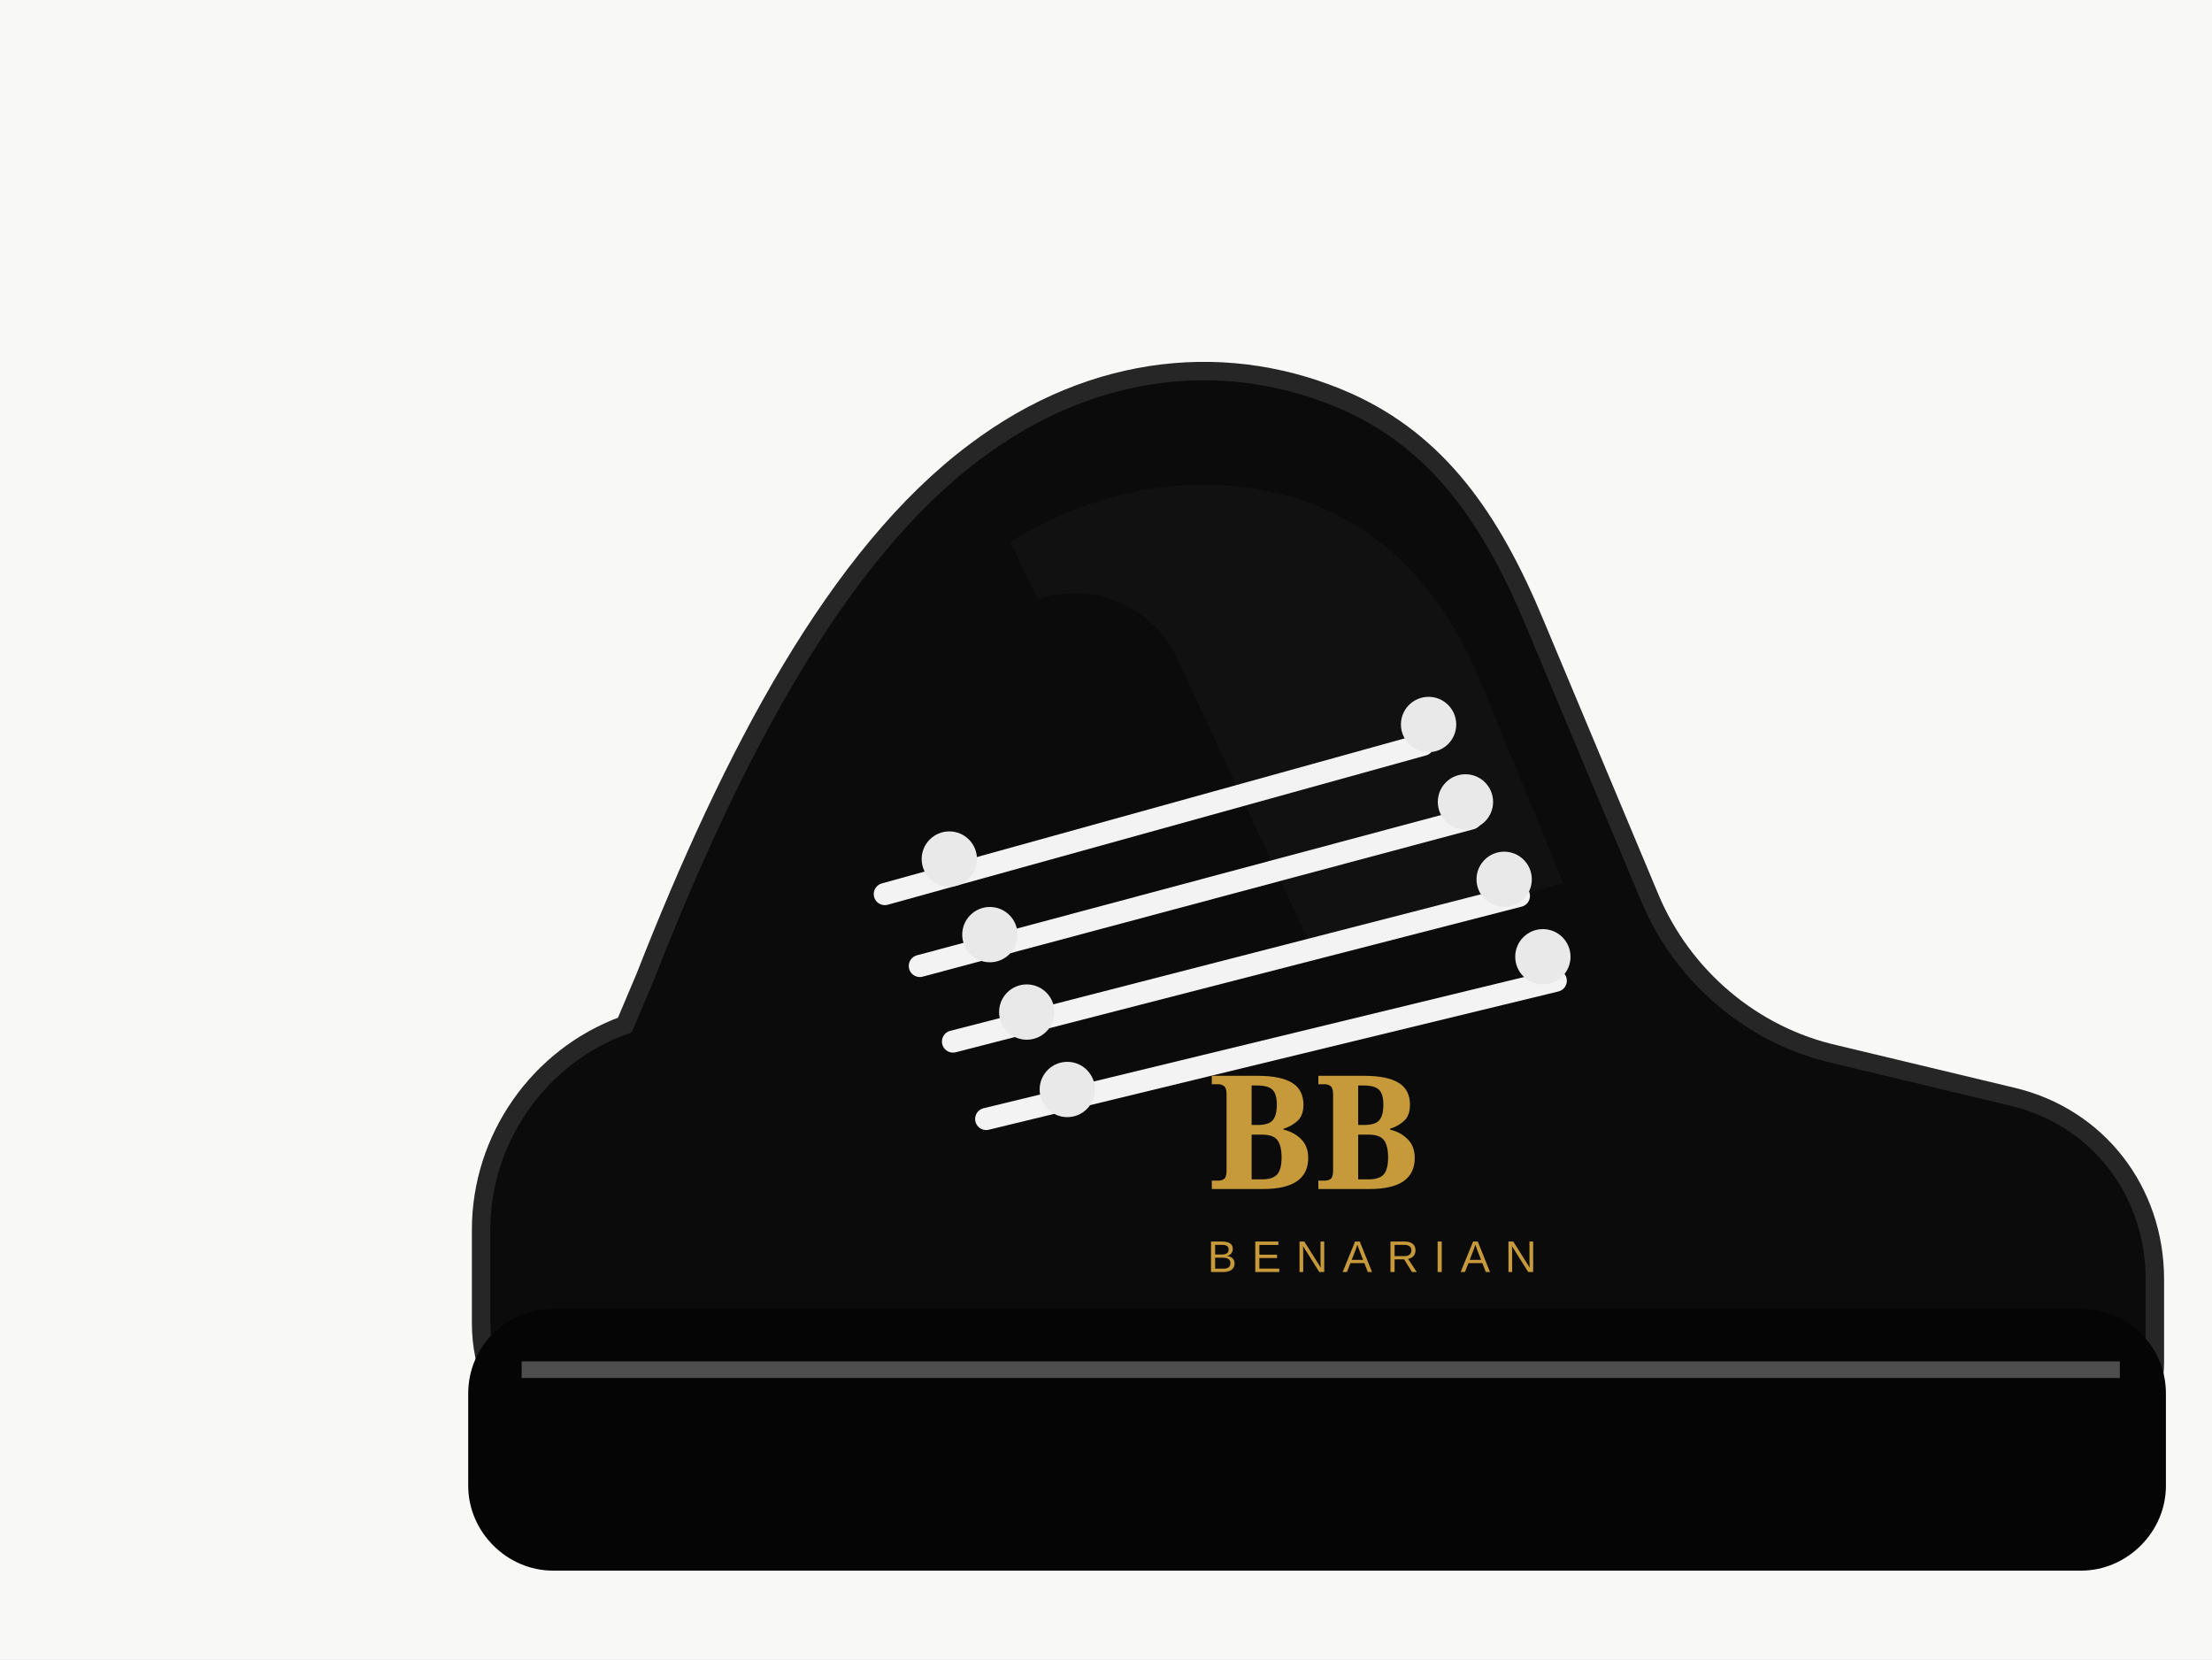
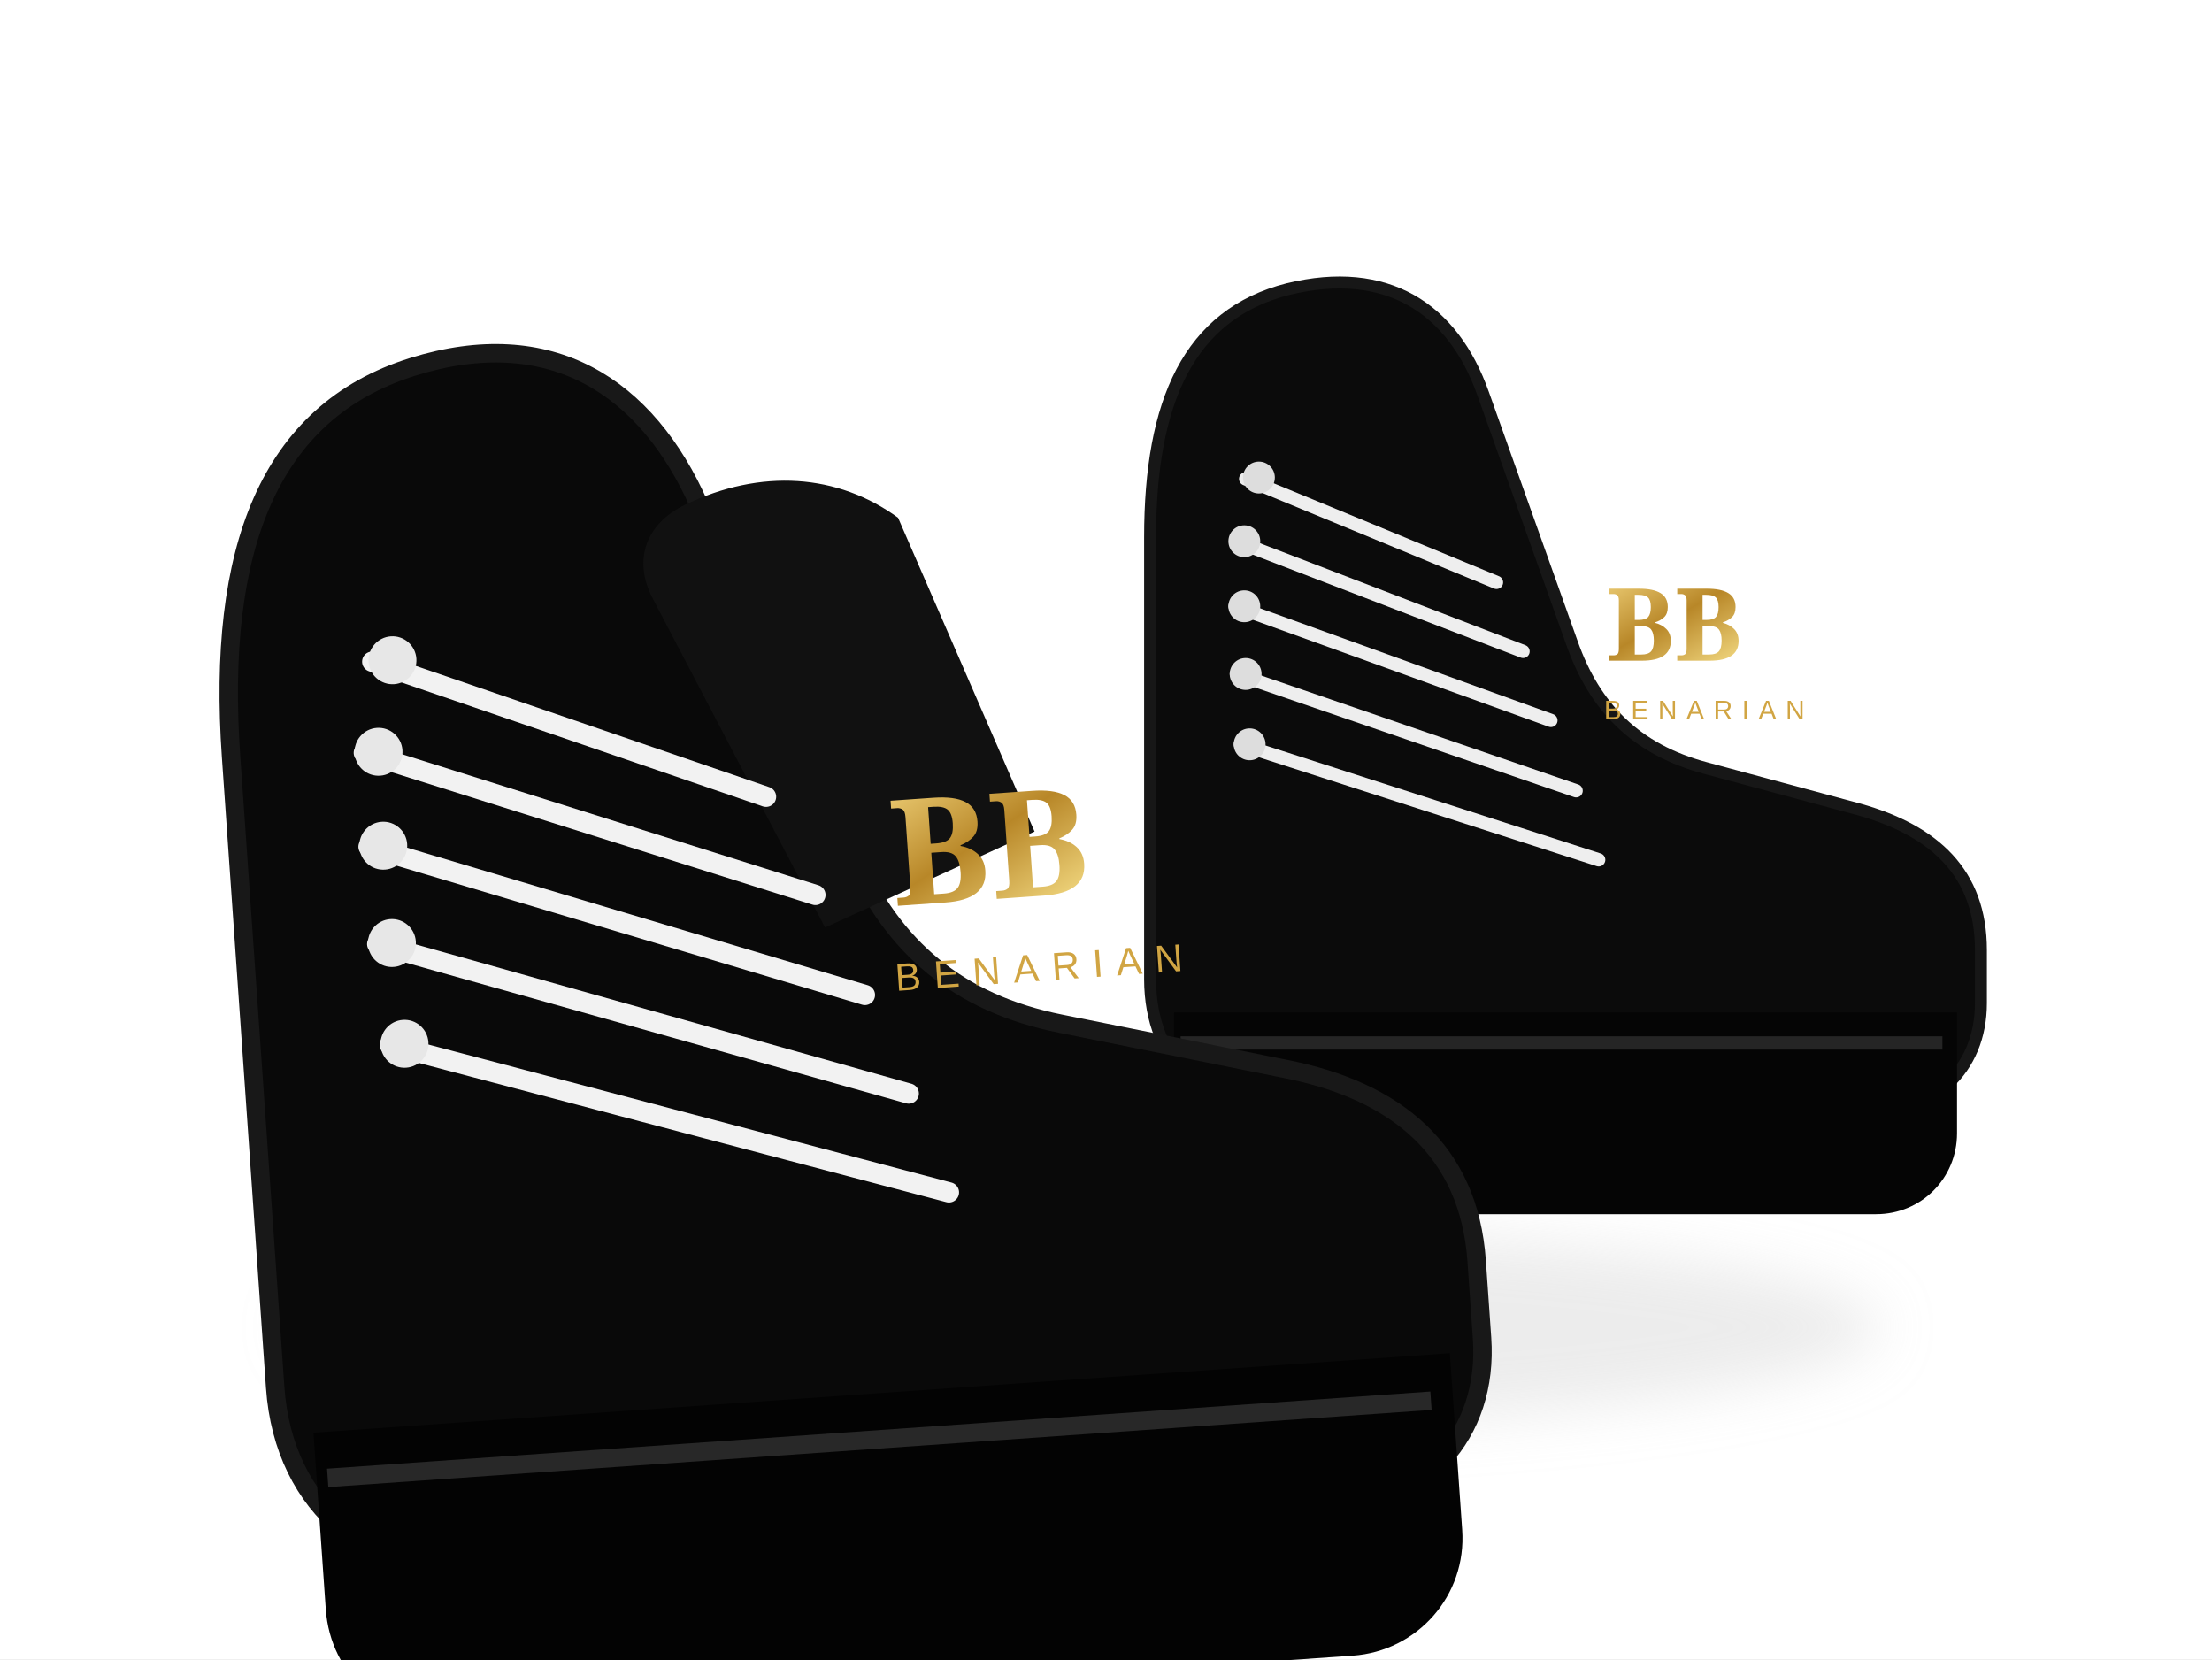
<svg xmlns="http://www.w3.org/2000/svg" viewBox="0 0 1200 900">
-   <rect width="1200" height="900" fill="#f8f8f6" />
-   <ellipse cx="620" cy="735" rx="360" ry="65" fill="#dedede" />
-   <g transform="translate(155 125)">
-     <path d="M195 405c47-120 104-229 179-285 65-49 139-55 202-27 49 22 78 63 102 121l62 148c18 43 56 75 101 85l96 23c46 11 77 51 77 99v45c0 35-29 64-64 64H191c-47 0-85-38-85-85v-51c0-49 31-94 78-111z" fill="#0b0b0b" stroke="#262626" stroke-width="10" />
-     <path d="M393 169c48-30 108-41 163-21 42 16 72 49 91 94l46 112-135 38-74-159c-13-29-46-43-76-33z" fill="#111" />
-     <path d="M325 360l292-81" stroke="#f3f3f3" stroke-width="12" stroke-linecap="round" />
-     <path d="M344 399l299-80" stroke="#f3f3f3" stroke-width="12" stroke-linecap="round" />
-     <path d="M362 440l307-79" stroke="#f3f3f3" stroke-width="12" stroke-linecap="round" />
-     <path d="M380 482l309-75" stroke="#f3f3f3" stroke-width="12" stroke-linecap="round" />
-     <circle cx="360" cy="341" r="15" fill="#e9e9e9" />
-     <circle cx="382" cy="382" r="15" fill="#e9e9e9" />
-     <circle cx="402" cy="424" r="15" fill="#e9e9e9" />
-     <circle cx="424" cy="466" r="15" fill="#e9e9e9" />
-     <circle cx="620" cy="268" r="15" fill="#e9e9e9" />
-     <circle cx="640" cy="310" r="15" fill="#e9e9e9" />
-     <circle cx="661" cy="352" r="15" fill="#e9e9e9" />
-     <circle cx="682" cy="394" r="15" fill="#e9e9e9" />
-     <path d="M145 585h829c25 0 46 20 46 46v50c0 25-21 46-46 46H145c-25 0-46-21-46-46v-50c0-26 21-46 46-46z" fill="#050505" />
-     <path d="M128 618h867" stroke="#d8d8d8" stroke-width="9" opacity=".35" />
-     <text x="500" y="520" font-family="Georgia,serif" font-size="86" font-weight="700" fill="#c69a3a">BB</text>
-     <text x="500" y="565" font-family="Arial,sans-serif" font-size="24" letter-spacing="8" fill="#c69a3a">BENARIAN</text>
+   <rect width="1200" height="900" fill="#fff" />
+   <defs>
+     <filter id="s" x="-20%" y="-20%" width="140%" height="160%">
+       <feGaussianBlur stdDeviation="15" />
+     </filter>
+     <linearGradient id="g" x1="0" y1="0" x2="1" y2="1">
+       <stop stop-color="#e5c36a" />
+       <stop offset=".45" stop-color="#b88728" />
+       <stop offset="1" stop-color="#f1d77f" />
+     </linearGradient>
+   </defs>
+   <ellipse cx="590" cy="720" rx="430" ry="55" fill="#bbb" opacity=".28" filter="url(#s)" />
+   <g transform="translate(580 110) scale(.72)">
+     <path d="M165 65C90 84 61 150 61 252v333c0 63 43 102 106 102h429c55 0 91-34 91-84v-40c0-58-35-90-92-106l-115-31c-53-14-84-46-101-94l-67-188C289 79 239 47 165 65Z" fill="#0b0b0b" stroke="#171717" stroke-width="9" />
+     <path d="M79 610h590v91c0 34-27 61-61 61H139c-34 0-60-27-60-61Z" fill="#050505" />
+     <path d="M84 633h574" stroke="#252525" stroke-width="10" />
+     <g stroke="#eee" stroke-width="10" stroke-linecap="round">
+       <path d="M133 208l189 78" />
+       <path d="M126 255l216 83" />
+       <path d="M125 304l238 86" />
+       <path d="M126 355l256 88" />
+       <path d="M129 408l270 87" />
+     </g>
+     <g fill="#ddd">
+       <circle cx="143" cy="207" r="12" />
+       <circle cx="132" cy="255" r="12" />
+       <circle cx="132" cy="304" r="12" />
+       <circle cx="133" cy="355" r="12" />
+       <circle cx="136" cy="408" r="12" />
+     </g>
+     <text x="405" y="345" font-family="Georgia,serif" font-size="76" font-weight="700" fill="url(#g)">BB</text>
+     <text x="403" y="389" font-family="Arial,sans-serif" font-size="20" letter-spacing="7" fill="#d1a543">BENARIAN</text>
+   </g>
+   <g transform="translate(75 145) rotate(-4 360 350)">
+     <path d="M170 40C90 59 57 132 57 244v343c0 66 46 108 111 108h448c59 0 96-37 96-89v-42c0-60-37-95-96-111l-120-33c-55-15-88-48-106-98l-70-196C296 59 246 22 170 40Z" fill="#090909" stroke="#181818" stroke-width="10" />
+     <path d="M76 613h618v96c0 36-29 64-64 64H139c-35 0-63-28-63-64Z" fill="#030303" />
+     <path d="M82 638h600" stroke="#282828" stroke-width="10" />
+     <path d="M312 125c43-17 84-11 115 15l62 175-117 44-81-185c-9-21-1-40 21-49Z" fill="#111" />
+     <g stroke="#f2f2f2" stroke-width="11" stroke-linecap="round">
+       <path d="M137 198l208 88" />
+       <path d="M129 247l239 94" />
+       <path d="M128 298l263 99" />
+       <path d="M129 351l282 101" />
+       <path d="M132 406l297 101" />
+     </g>
+     <g fill="#e7e7e7">
+       <circle cx="148" cy="198" r="13" />
+       <circle cx="137" cy="247" r="13" />
+       <circle cx="136" cy="298" r="13" />
+       <circle cx="137" cy="351" r="13" />
+       <circle cx="140" cy="406" r="13" />
+     </g>
+     <text x="410" y="350" font-family="Georgia,serif" font-size="80" font-weight="700" fill="url(#g)">BB</text>
+     <text x="408" y="396" font-family="Arial,sans-serif" font-size="21" letter-spacing="7" fill="#d1a543">BENARIAN</text>
  </g>
</svg>
